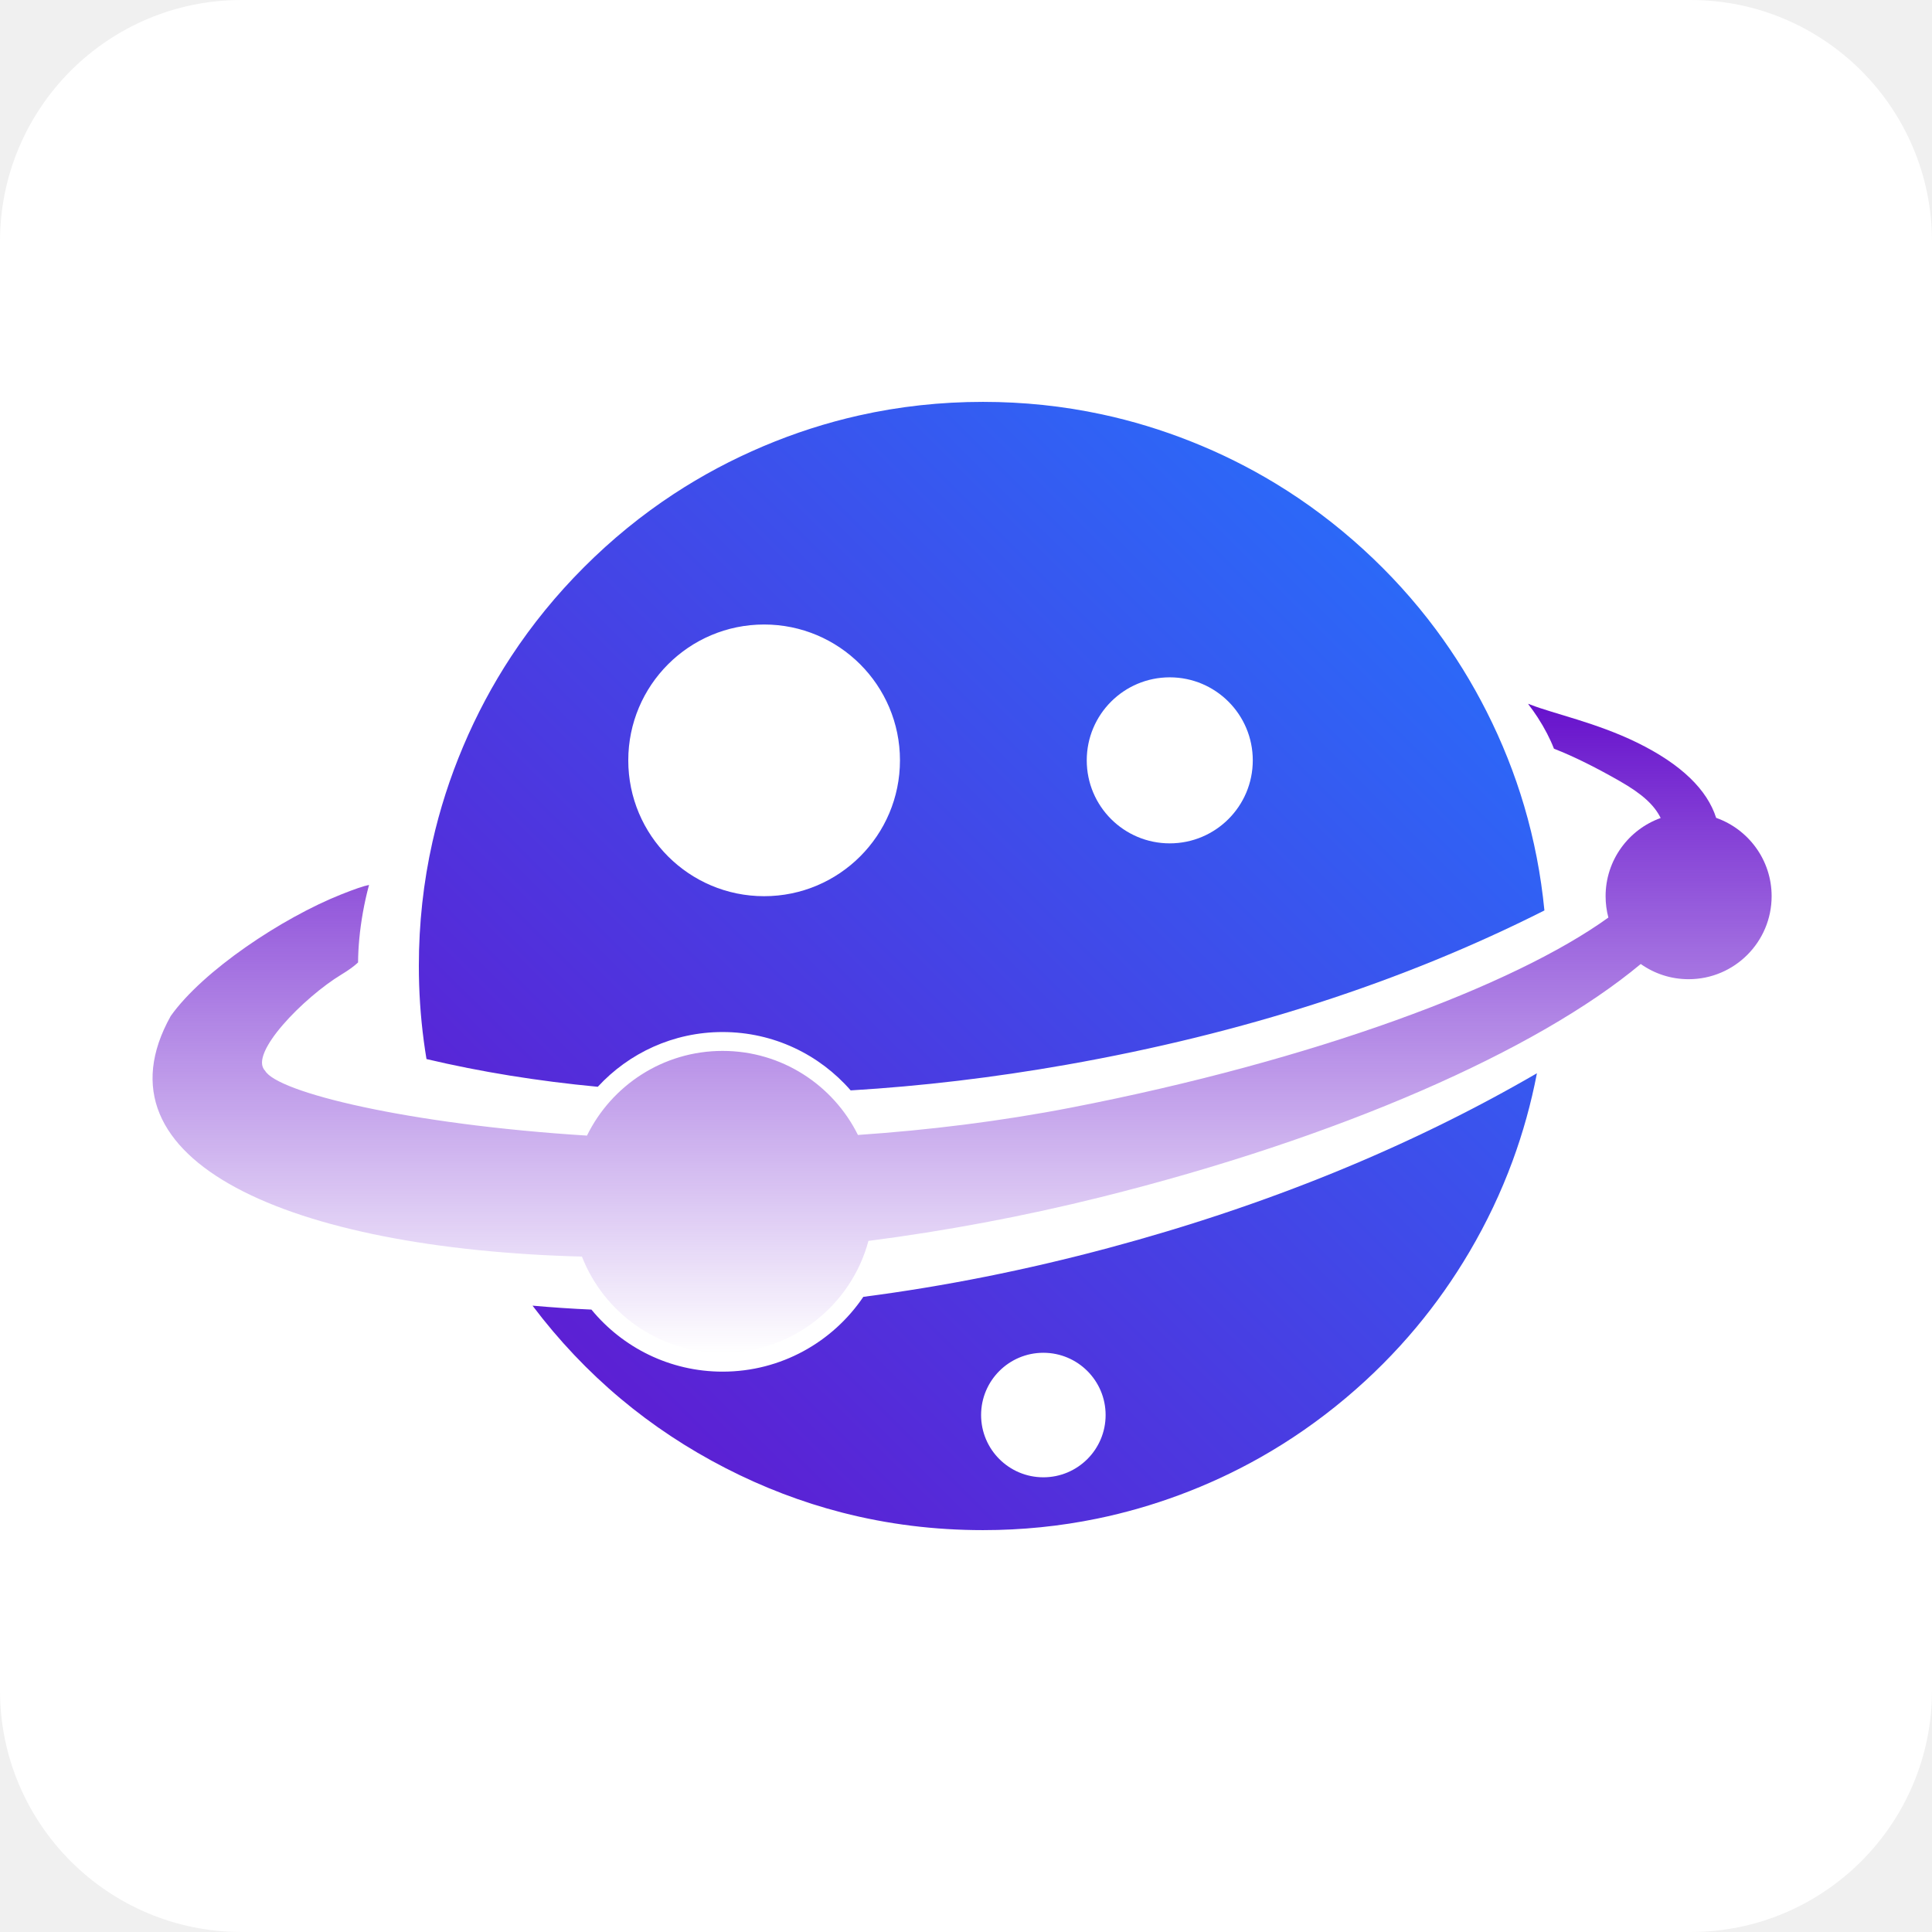
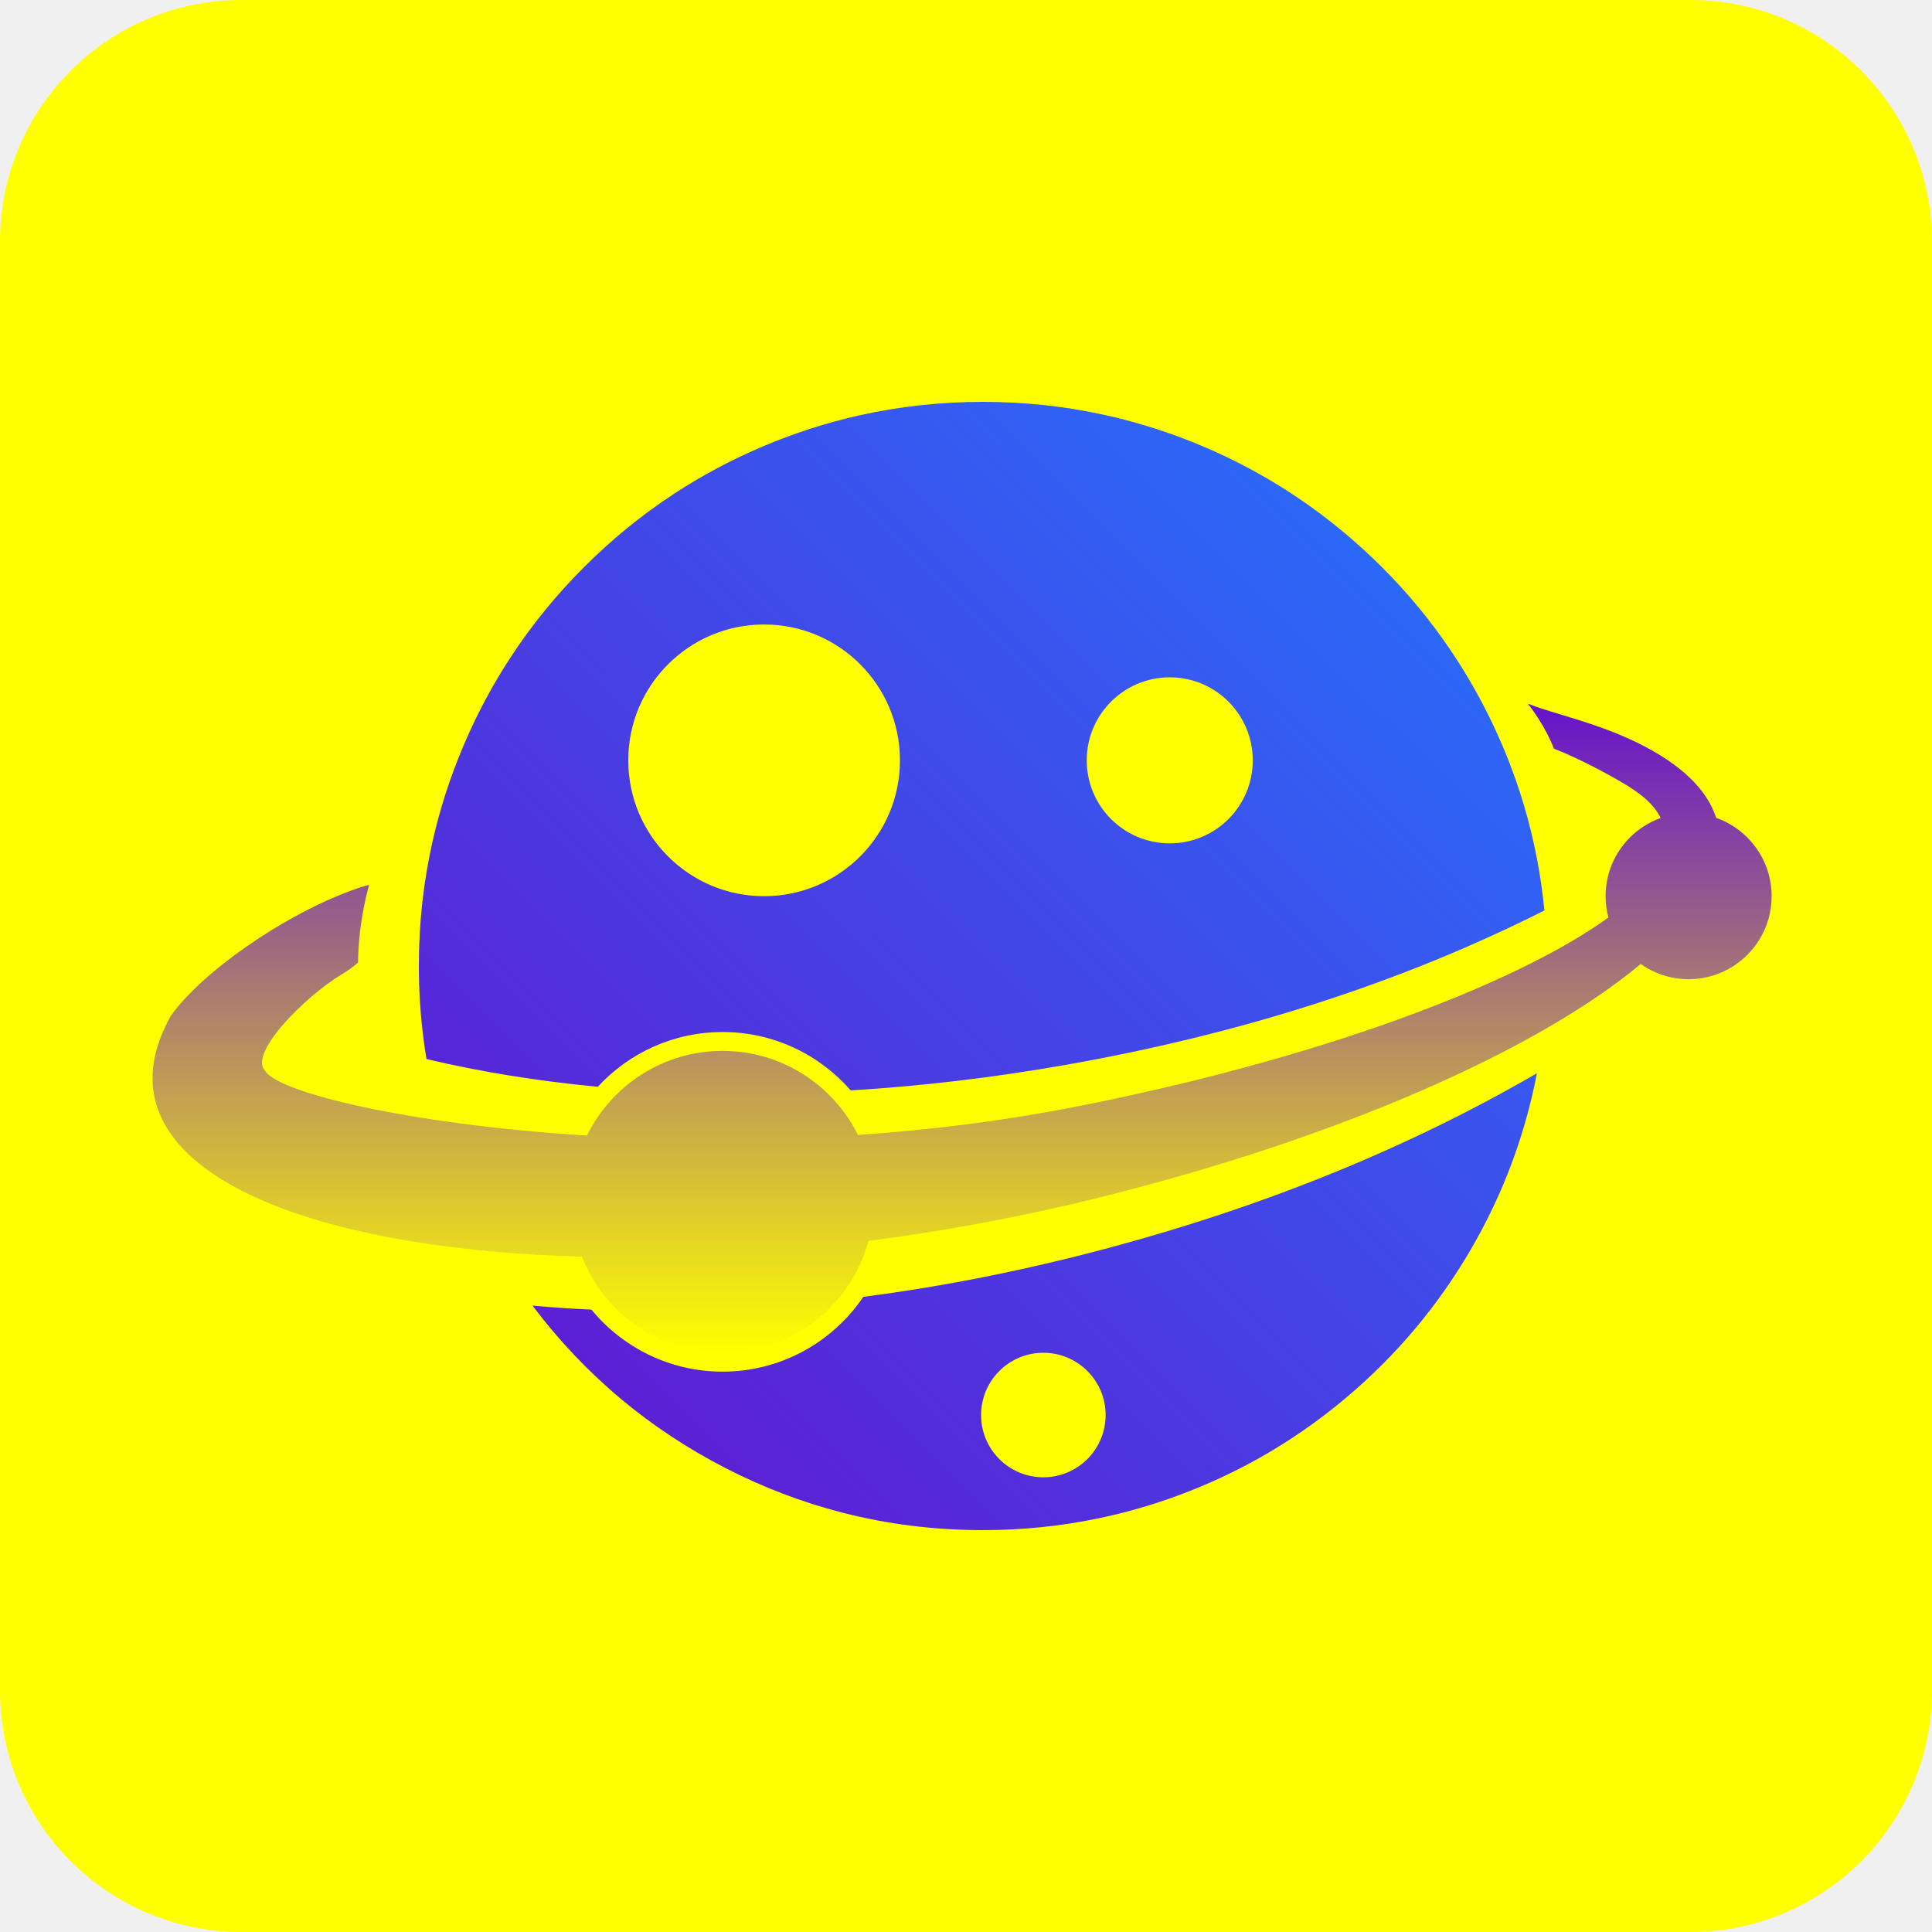
<svg xmlns="http://www.w3.org/2000/svg" width="1024" height="1024" viewBox="0 0 1024 1024" fill="none">
  <defs>
    <clipPath id="clip2_1">
      <rect id="背景" rx="128" width="1024" height="1024" fill="white" />
    </clipPath>
    <linearGradient id="paint_linear_2_45_0" x1="222" y1="811" x2="818.569" y2="213" gradientUnits="userSpaceOnUse">
      <stop stop-color="#6611CC" />
      <stop offset="1" stop-color="#2277FF" />
    </linearGradient>
    <linearGradient id="paint_linear_2_49_0" x1="509.929" y1="373" x2="509.929" y2="717" gradientUnits="userSpaceOnUse">
      <stop stop-color="#6611CC" />
      <stop offset="1" stop-color="#6611CC" stop-opacity="0" />
    </linearGradient>
  </defs>
-   <rect id="背景" rx="128" width="1024" height="1024" fill="#FFFFFF" />
+   <rect id="背景" rx="128" width="1024" height="1024" fill="#FFFF00" />
  <g clip-path="url(#clip2_1)">
    <path id="球" d="M565.28 564.329C526.632 571.143 488.498 575.678 450.876 577.933C434.369 558.986 410.069 547 383 547C356.853 547 333.29 558.183 316.839 576.021C285.033 573.014 254.77 568.116 226.049 561.327C225.527 558.182 225.055 555.026 224.634 551.867Q222 532.109 222 512C222 489.54 224.402 467.619 229.207 446.239Q235.013 420.402 245.497 395.616C252.594 378.835 261.065 362.951 270.904 347.971Q287.606 322.544 309.575 300.575C324.224 285.927 340.035 273.028 356.99 261.892L356.993 261.89L357.003 261.884L357.009 261.88Q379.464 247.135 404.616 236.496C421.147 229.504 438.03 224.073 455.263 220.202Q487.323 213 521 213Q553.243 213 584.061 219.625Q607.981 224.767 631.042 233.9Q654.694 243.267 676.125 256.289C692.63 266.318 708.147 277.973 722.676 291.254C736.899 304.255 749.663 318.347 760.966 333.523C771.115 347.152 780.087 361.658 787.881 377.041C796.098 393.258 802.743 409.949 807.813 427.097L807.82 427.119Q815.785 454.072 818.569 482.557Q705.512 539.602 565.28 564.329ZM405 331C365.236 331 333 363.236 333 403C333 442.764 365.236 475 405 475C444.764 475 477 442.764 477 403C477 363.236 444.764 331 405 331ZM576 403C576 378.699 595.699 359 620 359C644.301 359 664 378.699 664 403C664 427.301 644.301 447 620 447C595.699 447 576 427.301 576 403ZM282.246 692.022C292.52 692.946 302.926 693.642 313.467 694.109C329.981 714.185 355.01 727 383 727C414.013 727 441.391 711.268 457.579 687.358C500.563 681.776 543.876 673.139 587.517 661.446Q712.971 627.829 814.602 568.855C811.531 584.822 807.223 600.332 801.677 615.387Q792.505 640.285 778.82 663.521C770.464 677.707 761.082 691.036 750.674 703.508C739.412 717.002 726.948 729.493 713.283 740.982C699.04 752.955 683.958 763.443 668.037 772.446C654.348 780.188 640.038 786.831 625.107 792.377C610.837 797.678 596.334 801.847 581.598 804.885C561.819 808.961 541.62 811 521 811C495.295 811 470.388 807.896 446.281 801.689Q414.465 793.497 384.505 778.097C364.366 767.746 345.834 755.476 328.911 741.288Q303.082 719.634 282.246 692.022ZM553 717C534.775 717 520 731.775 520 750C520 768.225 534.775 783 553 783C571.225 783 586 768.225 586 750C586 731.775 571.225 717 553 717Z" clip-rule="evenodd" fill-rule="evenodd" fill="url(#paint_linear_2_45_0)" fill-opacity="1" />
    <path id="环" d="M823.625 396.821C821.646 391.693 818.727 385.992 815.009 380.267C813.457 377.878 811.853 375.618 810.229 373.513C810.153 373.346 810.076 373.175 810 373C810.434 373.183 810.885 373.365 811.353 373.548C823.321 378.229 846.149 383.077 867.5 393.5C891.308 405.123 904.882 418.696 909.595 433.484C926.712 439.511 939 455.836 939 475C939 499.279 919.279 519 895 519C885.556 519 876.802 516.016 869.629 510.941C814.571 556.823 709.856 602.996 583.5 634.5C542.252 644.784 500.772 652.474 460.286 657.715C451.146 691.835 419.98 717 383 717C349.091 717 320.072 695.842 308.439 666.023C153.444 661.918 47.478 615.419 90.5 538.5C107.513 514.519 149.5 486.5 181 474C188.159 471.159 192.761 469.581 195.599 469.032C194.321 473.745 193.203 478.737 192.287 483.929C190.651 493.209 189.842 502.111 189.781 510.123C187.742 512.053 184.912 514.131 181 516.5C160.938 528.646 131.612 558.612 140.5 567.5C146.911 578.929 216.054 595.921 311.11 601.893C324.127 575.321 351.447 557 383 557C414.42 557 441.642 575.166 454.724 601.556C491.931 599.001 530.151 594.357 568 587C696.353 562.051 802.453 522.435 852.473 486.318C851.512 482.706 851 478.912 851 475C851 455.918 863.182 439.652 880.184 433.562C876.866 426.843 870.746 420.99 858.5 414C846.711 407.271 834.693 401.12 823.625 396.821Z" clip-rule="evenodd" fill-rule="evenodd" fill="url(#paint_linear_2_49_0)" fill-opacity="1" />
  </g>
</svg>
